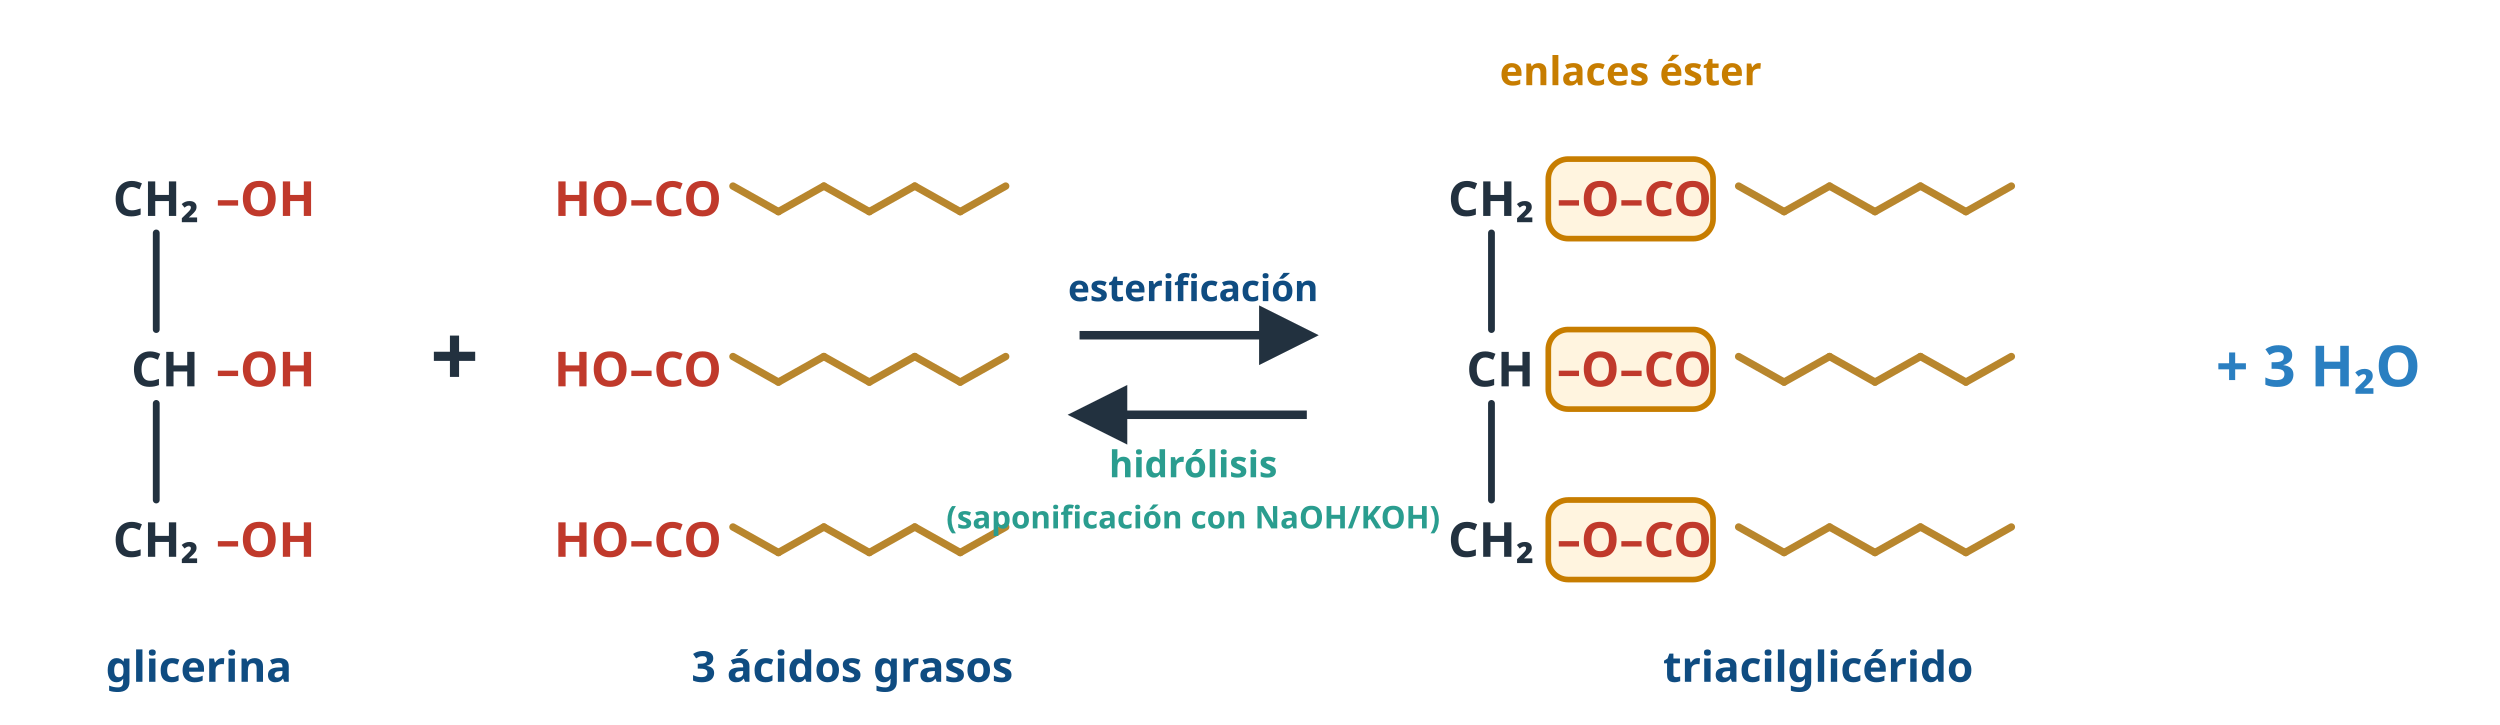
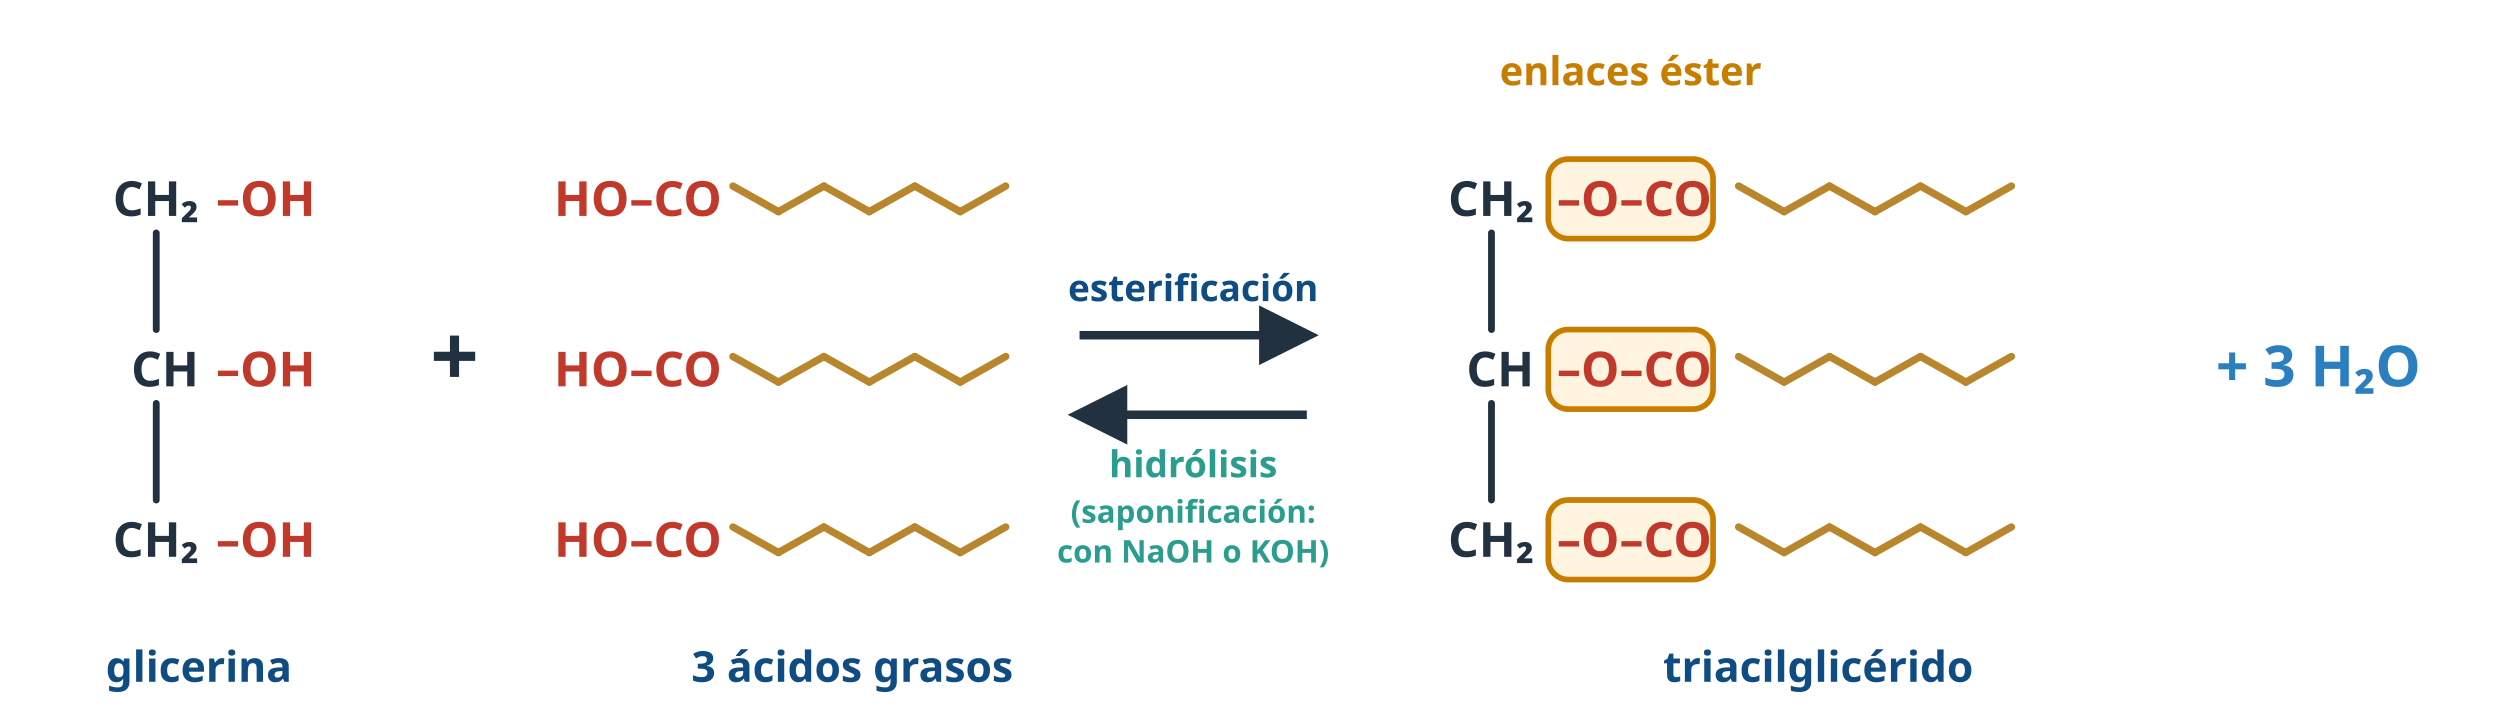
<svg xmlns="http://www.w3.org/2000/svg" viewBox="0 0 880 255" role="img" font-family="Nunito, 'Segoe UI', system-ui, sans-serif">
  <defs>
    <marker id="fl" viewBox="0 0 10 10" refX="8" refY="5" markerWidth="7" markerHeight="7" orient="auto-start-reverse">
      <path d="M0,0 L10,5 L0,10 z" fill="#2a7fc1" />
    </marker>
    <marker id="fk" viewBox="0 0 10 10" refX="8" refY="5" markerWidth="7" markerHeight="7" orient="auto-start-reverse">
      <path d="M0,0 L10,5 L0,10 z" fill="#22313f" />
    </marker>
    <radialGradient id="gO" cx="35%" cy="35%" r="70%">
      <stop offset="0" stop-color="#f08a7e" />
      <stop offset="1" stop-color="#c0392b" />
    </radialGradient>
    <radialGradient id="gH" cx="35%" cy="35%" r="70%">
      <stop offset="0" stop-color="#ffffff" />
      <stop offset="1" stop-color="#d5dde3" />
    </radialGradient>
  </defs>
  <text x="70.0" y="76.0" font-size="17" text-anchor="end" font-weight="900" fill="#22313f">CH₂</text>
  <text x="76.0" y="76.0" font-size="17" text-anchor="start" font-weight="900" fill="#c0392b">–OH</text>
  <line x1="55.0" y1="82.0" x2="55.0" y2="116.0" stroke="#22313f" stroke-width="2.4" stroke-linecap="round" />
  <text x="70.0" y="136.0" font-size="17" text-anchor="end" font-weight="900" fill="#22313f">CH</text>
  <text x="76.0" y="136.0" font-size="17" text-anchor="start" font-weight="900" fill="#c0392b">–OH</text>
  <line x1="55.0" y1="142.0" x2="55.0" y2="176.0" stroke="#22313f" stroke-width="2.4" stroke-linecap="round" />
  <text x="70.0" y="196.0" font-size="17" text-anchor="end" font-weight="900" fill="#22313f">CH₂</text>
  <text x="76.0" y="196.0" font-size="17" text-anchor="start" font-weight="900" fill="#c0392b">–OH</text>
  <text x="70.0" y="240.0" font-size="15" text-anchor="middle" font-weight="900" fill="#0f4c81">glicerina</text>
  <text x="160.0" y="136.0" font-size="30" text-anchor="middle" font-weight="900" fill="#22313f">+</text>
  <text x="195.0" y="76.0" font-size="17" text-anchor="start" font-weight="900" fill="#c0392b">HO–CO</text>
  <line x1="258.0" y1="65.5" x2="274.0" y2="74.5" stroke="#b8862d" stroke-width="2.6" stroke-linecap="round" />
  <line x1="274.0" y1="74.5" x2="290.0" y2="65.5" stroke="#b8862d" stroke-width="2.6" stroke-linecap="round" />
  <line x1="290.0" y1="65.5" x2="306.0" y2="74.5" stroke="#b8862d" stroke-width="2.6" stroke-linecap="round" />
  <line x1="306.0" y1="74.5" x2="322.0" y2="65.5" stroke="#b8862d" stroke-width="2.6" stroke-linecap="round" />
  <line x1="322.0" y1="65.5" x2="338.0" y2="74.5" stroke="#b8862d" stroke-width="2.6" stroke-linecap="round" />
  <line x1="338.0" y1="74.5" x2="354.0" y2="65.5" stroke="#b8862d" stroke-width="2.6" stroke-linecap="round" />
  <text x="195.0" y="136.0" font-size="17" text-anchor="start" font-weight="900" fill="#c0392b">HO–CO</text>
  <line x1="258.0" y1="125.5" x2="274.0" y2="134.5" stroke="#b8862d" stroke-width="2.6" stroke-linecap="round" />
  <line x1="274.0" y1="134.5" x2="290.0" y2="125.5" stroke="#b8862d" stroke-width="2.6" stroke-linecap="round" />
  <line x1="290.0" y1="125.5" x2="306.0" y2="134.5" stroke="#b8862d" stroke-width="2.6" stroke-linecap="round" />
  <line x1="306.0" y1="134.5" x2="322.0" y2="125.5" stroke="#b8862d" stroke-width="2.6" stroke-linecap="round" />
  <line x1="322.0" y1="125.5" x2="338.0" y2="134.5" stroke="#b8862d" stroke-width="2.6" stroke-linecap="round" />
  <line x1="338.0" y1="134.5" x2="354.0" y2="125.5" stroke="#b8862d" stroke-width="2.6" stroke-linecap="round" />
  <text x="195.0" y="196.0" font-size="17" text-anchor="start" font-weight="900" fill="#c0392b">HO–CO</text>
  <line x1="258.0" y1="185.5" x2="274.0" y2="194.5" stroke="#b8862d" stroke-width="2.6" stroke-linecap="round" />
  <line x1="274.0" y1="194.5" x2="290.0" y2="185.5" stroke="#b8862d" stroke-width="2.6" stroke-linecap="round" />
  <line x1="290.0" y1="185.5" x2="306.0" y2="194.5" stroke="#b8862d" stroke-width="2.6" stroke-linecap="round" />
  <line x1="306.0" y1="194.5" x2="322.0" y2="185.5" stroke="#b8862d" stroke-width="2.6" stroke-linecap="round" />
  <line x1="322.0" y1="185.5" x2="338.0" y2="194.5" stroke="#b8862d" stroke-width="2.6" stroke-linecap="round" />
  <line x1="338.0" y1="194.5" x2="354.0" y2="185.5" stroke="#b8862d" stroke-width="2.6" stroke-linecap="round" />
  <text x="300.0" y="240.0" font-size="15" text-anchor="middle" font-weight="900" fill="#0f4c81">3 ácidos grasos</text>
  <line x1="380" y1="118" x2="460" y2="118" stroke="#22313f" stroke-width="3" marker-end="url(#fk)" />
  <line x1="460" y1="146" x2="380" y2="146" stroke="#22313f" stroke-width="3" marker-end="url(#fk)" />
  <text x="420.0" y="106.0" font-size="13" text-anchor="middle" font-weight="900" fill="#0f4c81">esterificación</text>
  <text x="420.0" y="168.0" font-size="13" text-anchor="middle" font-weight="900" fill="#2a9d8f">hidrólisis</text>
-   <text x="420.0" y="186.0" font-size="11" text-anchor="middle" font-weight="800" fill="#2a9d8f">(saponificación con NaOH/KOH)</text>
+   <text x="420.0" y="184.0" font-size="11" text-anchor="middle" font-weight="800" fill="#2a9d8f">(saponificación:</text>
+   <text x="420.0" y="198.0" font-size="11" text-anchor="middle" font-weight="800" fill="#2a9d8f">con NaOH o KOH)</text>
  <text x="540.0" y="76.0" font-size="17" text-anchor="end" font-weight="900" fill="#22313f">CH₂</text>
  <rect x="545" y="56" width="58" height="28" rx="7" fill="#fff4df" stroke="#c77d00" stroke-width="2" />
  <text x="548.0" y="76.0" font-size="17" text-anchor="start" font-weight="900" fill="#c0392b">–O–CO</text>
  <line x1="612.0" y1="65.5" x2="628.0" y2="74.5" stroke="#b8862d" stroke-width="2.6" stroke-linecap="round" />
  <line x1="628.0" y1="74.5" x2="644.0" y2="65.5" stroke="#b8862d" stroke-width="2.6" stroke-linecap="round" />
  <line x1="644.0" y1="65.5" x2="660.0" y2="74.5" stroke="#b8862d" stroke-width="2.6" stroke-linecap="round" />
  <line x1="660.0" y1="74.5" x2="676.0" y2="65.5" stroke="#b8862d" stroke-width="2.6" stroke-linecap="round" />
  <line x1="676.0" y1="65.5" x2="692.0" y2="74.5" stroke="#b8862d" stroke-width="2.6" stroke-linecap="round" />
  <line x1="692.0" y1="74.5" x2="708.0" y2="65.5" stroke="#b8862d" stroke-width="2.6" stroke-linecap="round" />
  <line x1="525.0" y1="82.0" x2="525.0" y2="116.0" stroke="#22313f" stroke-width="2.4" stroke-linecap="round" />
  <text x="540.0" y="136.0" font-size="17" text-anchor="end" font-weight="900" fill="#22313f">CH</text>
  <rect x="545" y="116" width="58" height="28" rx="7" fill="#fff4df" stroke="#c77d00" stroke-width="2" />
  <text x="548.0" y="136.0" font-size="17" text-anchor="start" font-weight="900" fill="#c0392b">–O–CO</text>
  <line x1="612.0" y1="125.5" x2="628.0" y2="134.5" stroke="#b8862d" stroke-width="2.6" stroke-linecap="round" />
  <line x1="628.0" y1="134.5" x2="644.0" y2="125.5" stroke="#b8862d" stroke-width="2.6" stroke-linecap="round" />
  <line x1="644.0" y1="125.5" x2="660.0" y2="134.5" stroke="#b8862d" stroke-width="2.6" stroke-linecap="round" />
  <line x1="660.0" y1="134.5" x2="676.0" y2="125.5" stroke="#b8862d" stroke-width="2.6" stroke-linecap="round" />
  <line x1="676.0" y1="125.5" x2="692.0" y2="134.5" stroke="#b8862d" stroke-width="2.6" stroke-linecap="round" />
  <line x1="692.0" y1="134.5" x2="708.0" y2="125.5" stroke="#b8862d" stroke-width="2.6" stroke-linecap="round" />
  <line x1="525.0" y1="142.0" x2="525.0" y2="176.0" stroke="#22313f" stroke-width="2.4" stroke-linecap="round" />
  <text x="540.0" y="196.0" font-size="17" text-anchor="end" font-weight="900" fill="#22313f">CH₂</text>
  <rect x="545" y="176" width="58" height="28" rx="7" fill="#fff4df" stroke="#c77d00" stroke-width="2" />
  <text x="548.0" y="196.0" font-size="17" text-anchor="start" font-weight="900" fill="#c0392b">–O–CO</text>
  <line x1="612.0" y1="185.5" x2="628.0" y2="194.5" stroke="#b8862d" stroke-width="2.6" stroke-linecap="round" />
  <line x1="628.0" y1="194.5" x2="644.0" y2="185.5" stroke="#b8862d" stroke-width="2.6" stroke-linecap="round" />
  <line x1="644.0" y1="185.5" x2="660.0" y2="194.5" stroke="#b8862d" stroke-width="2.6" stroke-linecap="round" />
  <line x1="660.0" y1="194.5" x2="676.0" y2="185.5" stroke="#b8862d" stroke-width="2.6" stroke-linecap="round" />
  <line x1="676.0" y1="185.5" x2="692.0" y2="194.5" stroke="#b8862d" stroke-width="2.6" stroke-linecap="round" />
  <line x1="692.0" y1="194.5" x2="708.0" y2="185.5" stroke="#b8862d" stroke-width="2.6" stroke-linecap="round" />
  <text x="640.0" y="240.0" font-size="15" text-anchor="middle" font-weight="900" fill="#0f4c81">triacilglicérido</text>
  <text x="780.0" y="136.0" font-size="20" text-anchor="start" font-weight="900" fill="#2a7fc1">+ 3 H₂O</text>
  <text x="574.0" y="30.0" font-size="14" text-anchor="middle" font-weight="900" fill="#c77d00">enlaces éster</text>
</svg>
